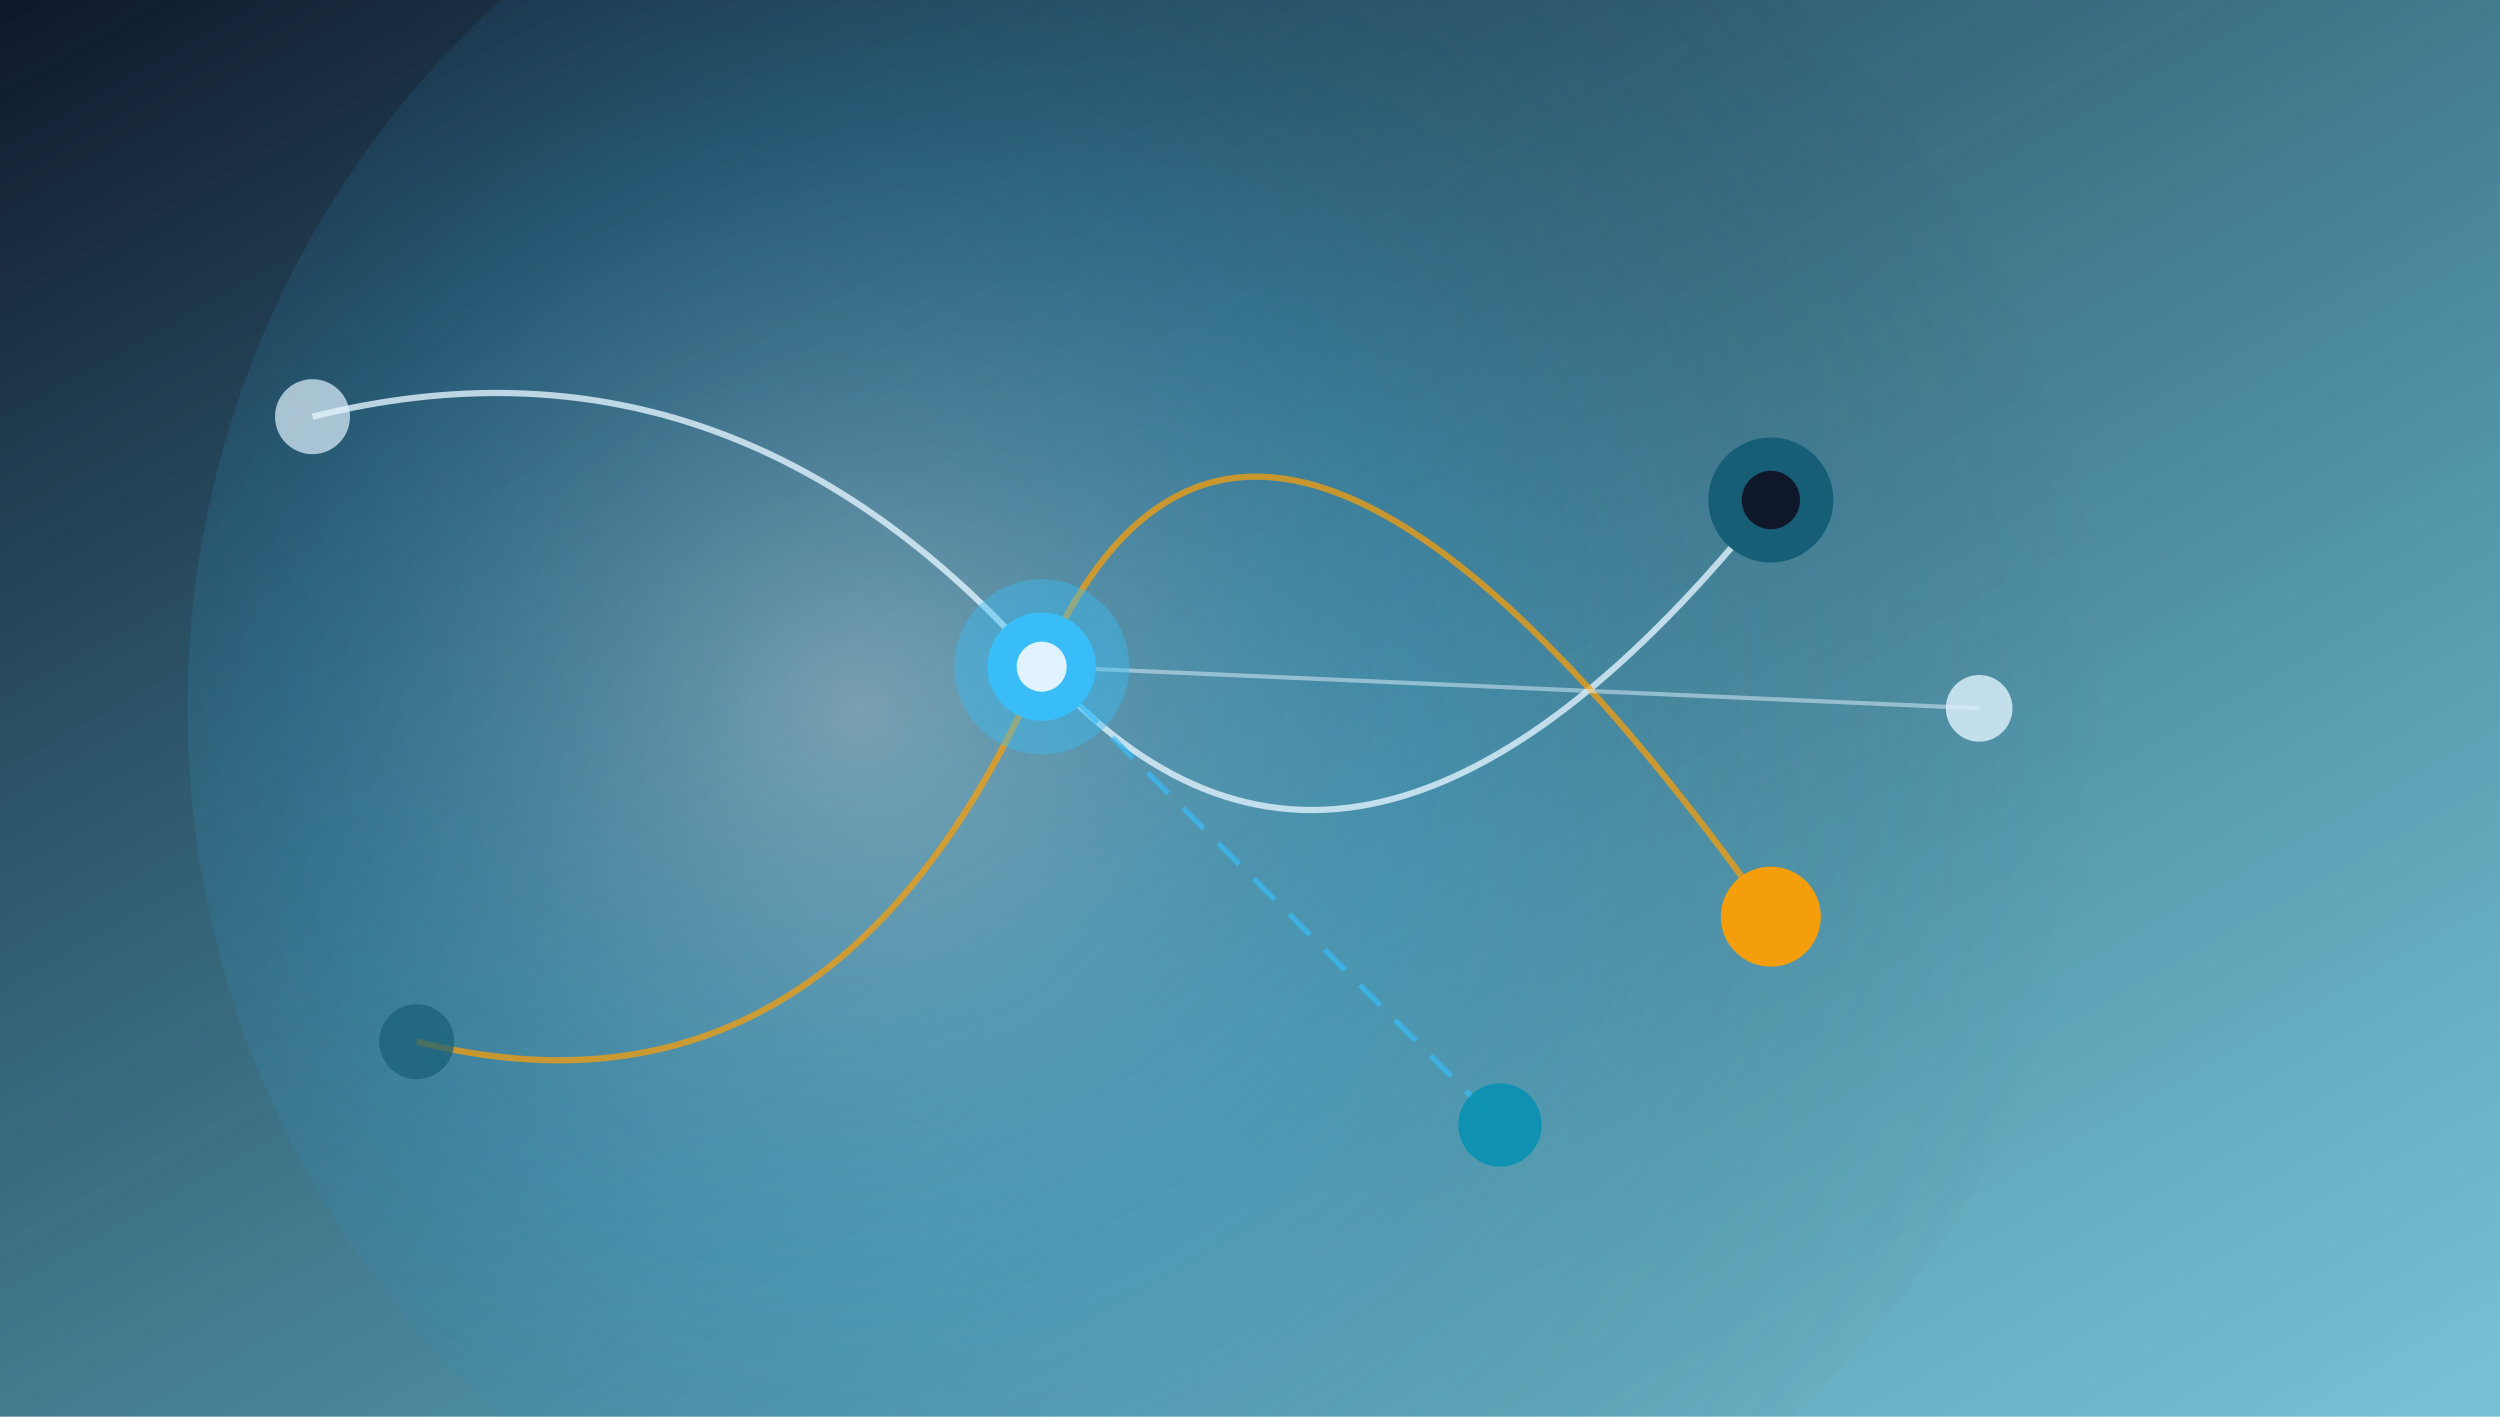
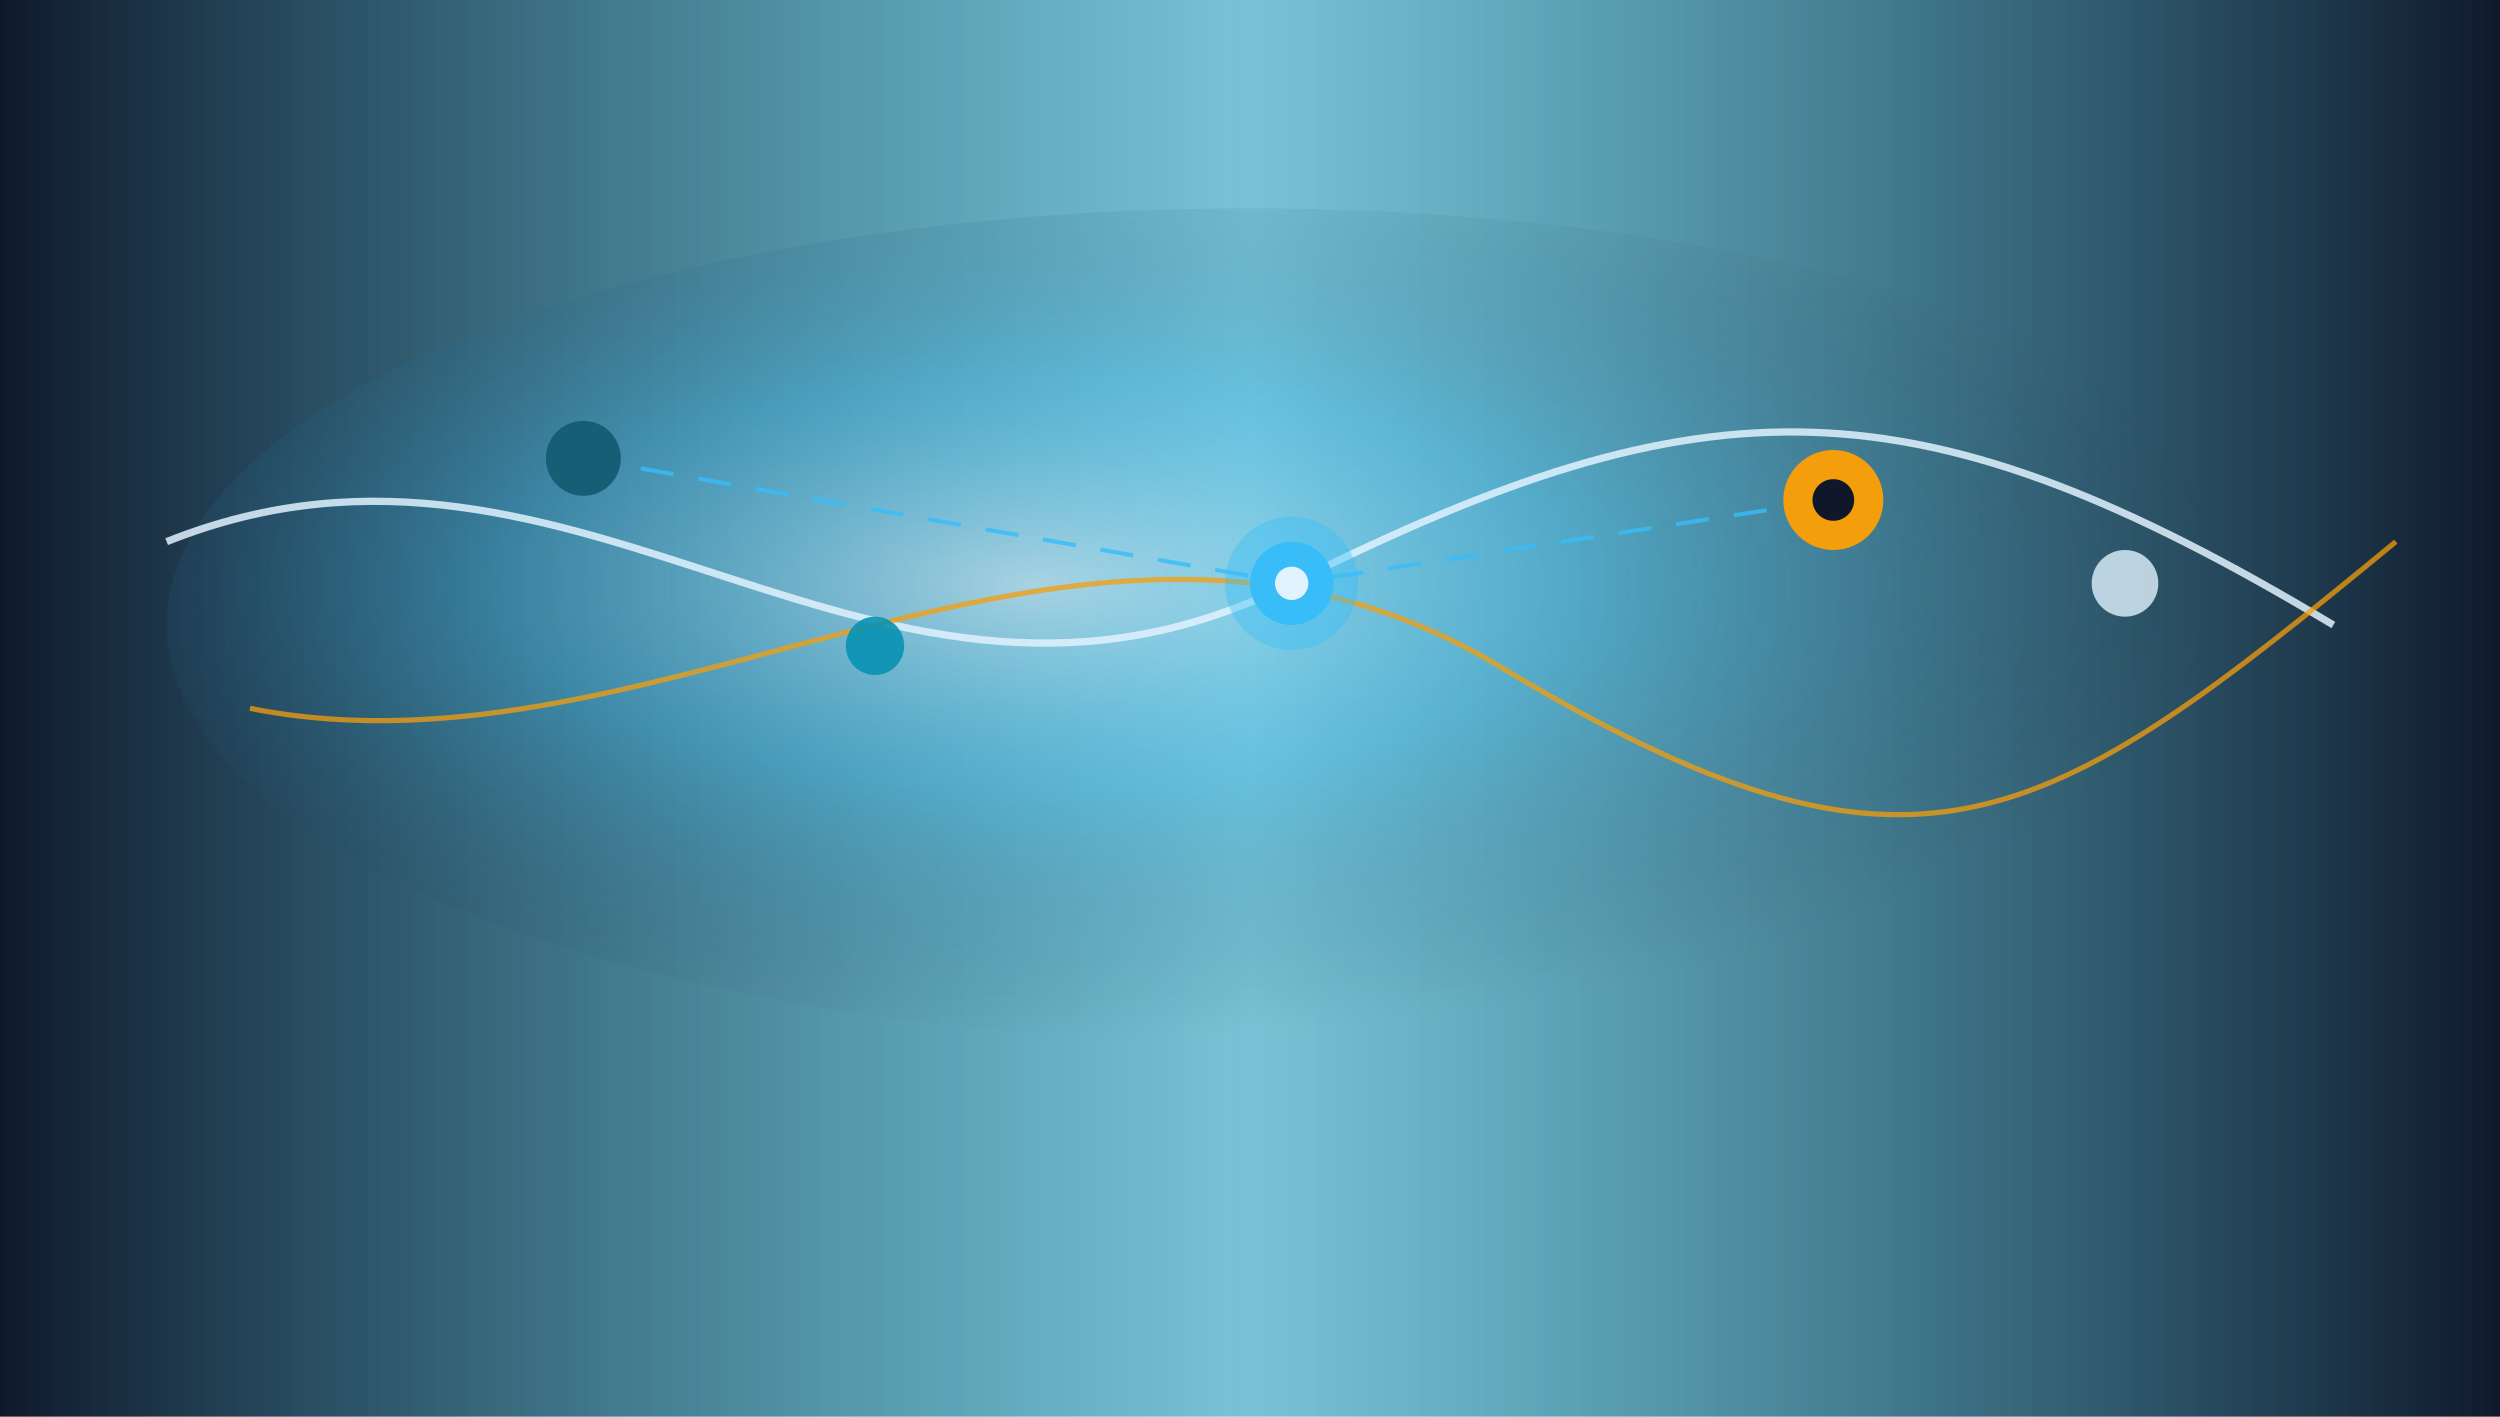
<svg xmlns="http://www.w3.org/2000/svg" viewBox="0 0 1200 680" preserveAspectRatio="xMidYMid slice" width="100%" height="100%">
  <defs>
-     <linearGradient id="grad_event_4" x1="0%" y1="0%" x2="100%" y2="100%">
+     <linearGradient id="grad_event_4" x1="0%" y1="0%" x2="100%" y2="0%">
      <stop offset="0%" stop-color="#0f172a" />
-       <stop offset="100%" stop-color="#0891B2" stop-opacity="0.55" />
+       <stop offset="50%" stop-color="#0891B2" stop-opacity="0.55" />
+       <stop offset="100%" stop-color="#0f172a" />
    </linearGradient>
-     <radialGradient id="glow_event_4" cx="35%" cy="50%" r="65%">
-       <stop offset="0%" stop-color="#E0F2FE" stop-opacity="0.85" />
-       <stop offset="45%" stop-color="#38BDF8" stop-opacity="0.4" />
+     <radialGradient id="glow_event_4" cx="40%" cy="45%" r="55%">
+       <stop offset="0%" stop-color="#E0F2FE" stop-opacity="0.9" />
+       <stop offset="45%" stop-color="#38BDF8" stop-opacity="0.45" />
      <stop offset="100%" stop-color="#0f172a" stop-opacity="0" />
    </radialGradient>
  </defs>
  <rect width="1200" height="680" fill="url(#grad_event_4)" />
-   <circle cx="550" cy="340" r="460" fill="url(#glow_event_4)" opacity="0.45" />
-   <path d="M 150 200 Q 350 150 500 320 T 850 240" fill="none" stroke="#E0F2FE" stroke-width="3" stroke-opacity="0.8" />
-   <path d="M 200 500 Q 400 550 500 320 T 850 440" fill="none" stroke="#F59E0B" stroke-width="3" stroke-opacity="0.75" />
-   <path d="M 500 320 L 720 540" fill="none" stroke="#38BDF8" stroke-width="2.5" stroke-opacity="0.7" stroke-dasharray="14 10" />
-   <path d="M 500 320 L 950 340" fill="none" stroke="#E0F2FE" stroke-width="2" stroke-opacity="0.5" />
-   <circle cx="500" cy="320" r="42" fill="#38BDF8" opacity="0.4" />
-   <circle cx="500" cy="320" r="26" fill="#38BDF8" />
-   <circle cx="500" cy="320" r="12" fill="#E0F2FE" />
-   <circle cx="850" cy="240" r="30" fill="#155E75" />
-   <circle cx="850" cy="240" r="14" fill="#0f172a" />
-   <circle cx="850" cy="440" r="24" fill="#F59E0B" />
-   <circle cx="720" cy="540" r="20" fill="#0891B2" opacity="0.9" />
-   <circle cx="950" cy="340" r="16" fill="#E0F2FE" opacity="0.8" />
-   <circle cx="150" cy="200" r="18" fill="#E0F2FE" opacity="0.7" />
-   <circle cx="200" cy="500" r="18" fill="#155E75" opacity="0.7" />
+   <ellipse cx="600" cy="300" rx="520" ry="200" fill="url(#glow_event_4)" opacity="0.6" />
+   <path d="M 80 260 C 280 180 420 380 620 280 S 920 180 1120 300" fill="none" stroke="#E0F2FE" stroke-width="3.5" stroke-opacity="0.85" />
+   <path d="M 120 340 C 320 380 520 200 720 320 S 980 400 1150 260" fill="none" stroke="#F59E0B" stroke-width="2.5" stroke-opacity="0.75" />
+   <path d="M 280 220 L 620 280 L 880 240" fill="none" stroke="#38BDF8" stroke-width="2" stroke-dasharray="16 12" stroke-opacity="0.8" />
+   <circle cx="280" cy="220" r="18" fill="#155E75" />
+   <circle cx="620" cy="280" r="32" fill="#38BDF8" opacity="0.4" />
+   <circle cx="620" cy="280" r="20" fill="#38BDF8" />
+   <circle cx="620" cy="280" r="8" fill="#E0F2FE" />
+   <circle cx="880" cy="240" r="24" fill="#F59E0B" />
+   <circle cx="880" cy="240" r="10" fill="#0f172a" />
+   <circle cx="420" cy="310" r="14" fill="#0891B2" opacity="0.9" />
+   <circle cx="1020" cy="280" r="16" fill="#E0F2FE" opacity="0.8" />
</svg>
